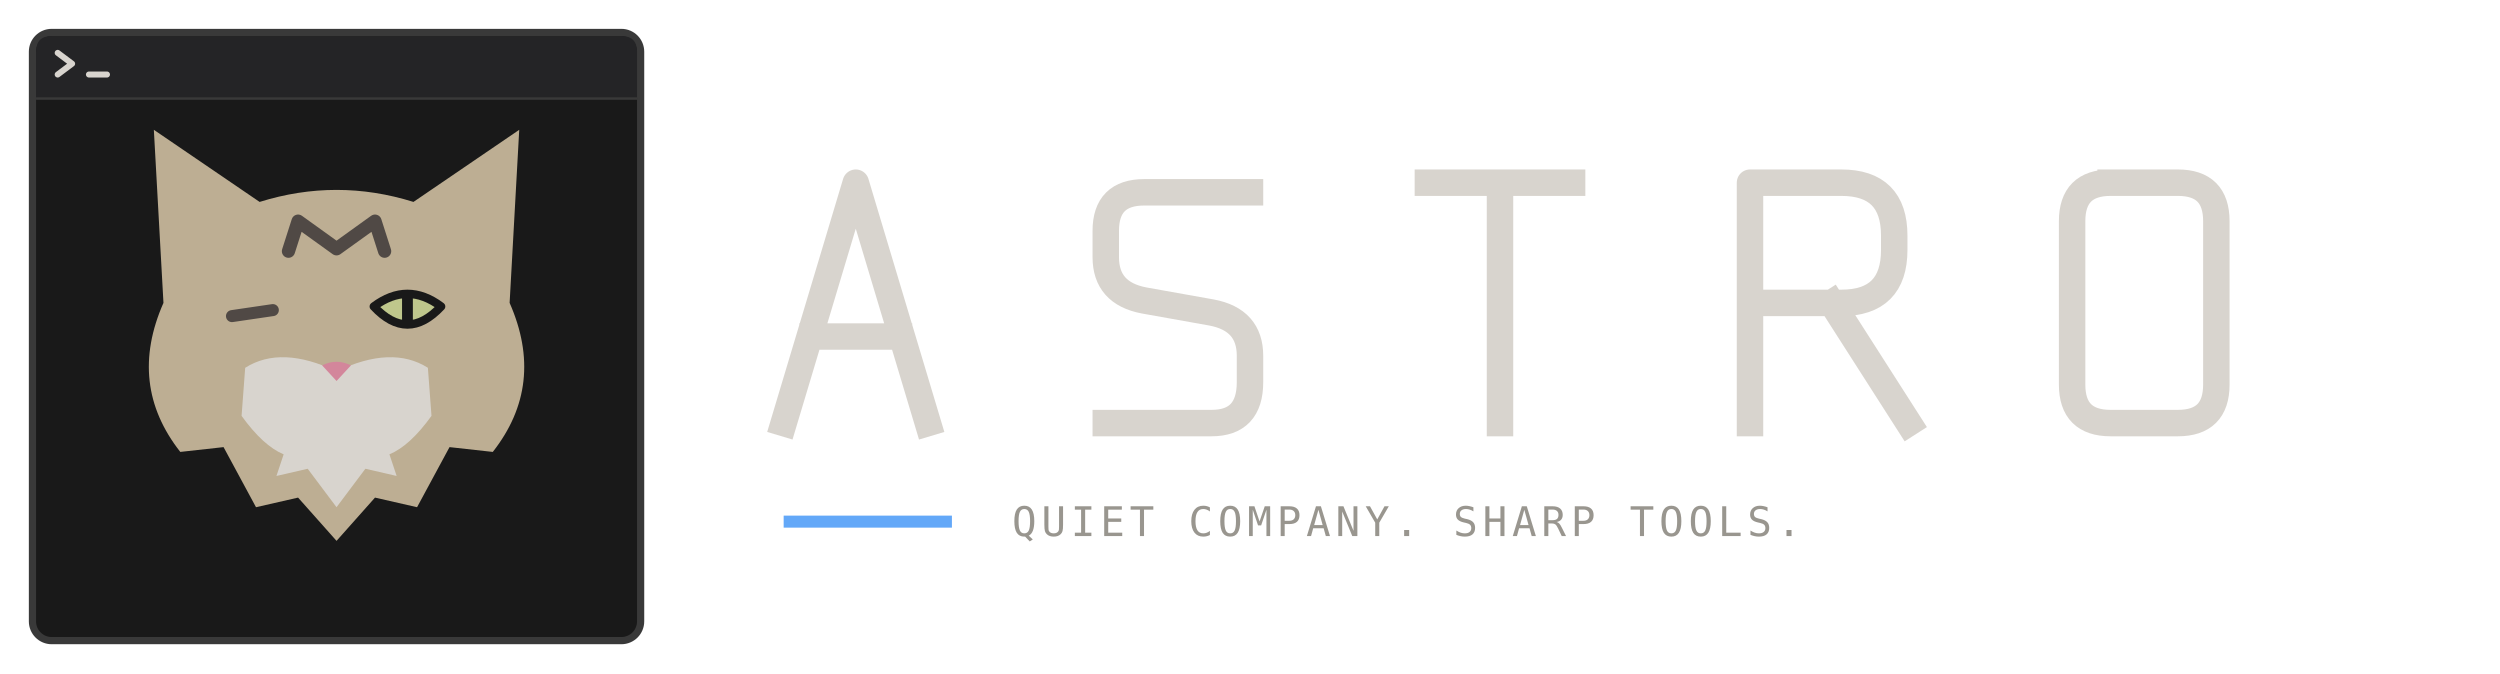
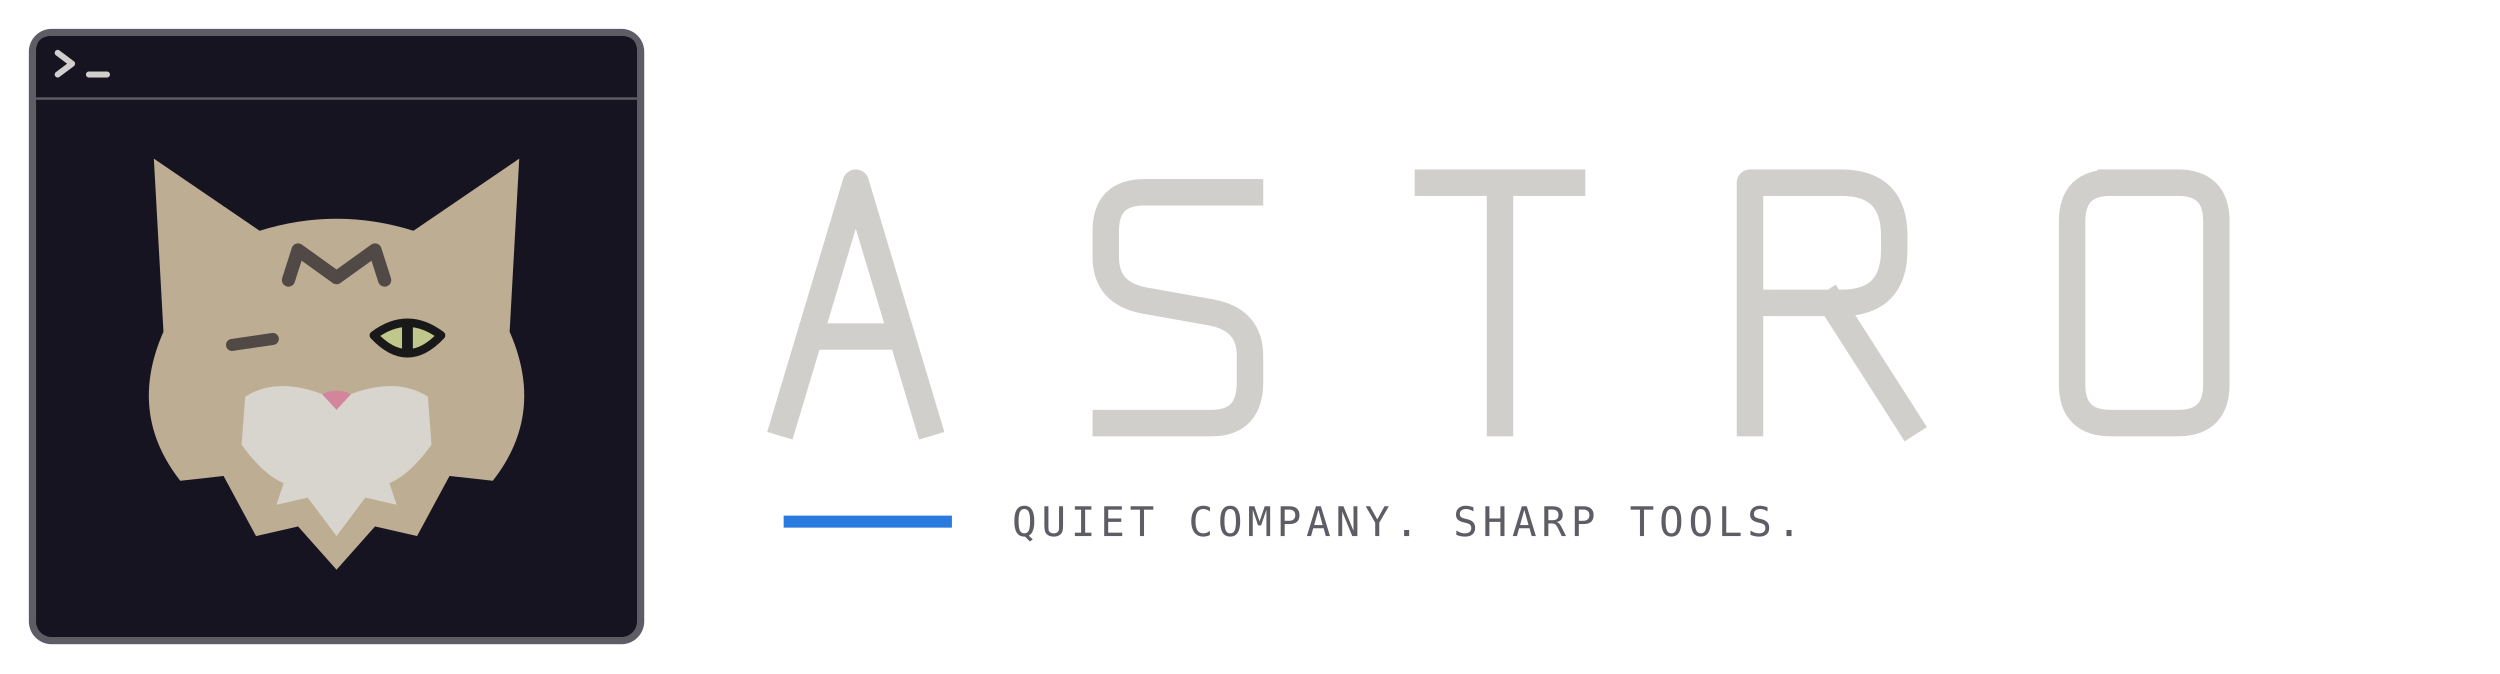
<svg xmlns="http://www.w3.org/2000/svg" width="1040" height="280" viewBox="0 0 1040 280" role="img">
  <g transform="translate(12 12) scale(.5)">
-     <rect id="terminal-window" x="3" y="3" width="506" height="506" rx="16" fill="#191919" stroke="#393939" stroke-width="6" />
-     <path id="terminal-titlebar" d="M19 6H493Q506 6 506 19V58H6V19Q6 6 19 6Z" fill="#242426" />
-     <path id="terminal-divider" d="M6 58H506" fill="none" stroke="#393939" stroke-width="2" />
-     <path id="terminal-prompt" d="m24 20 12 9-12 9m26 0h15" fill="none" stroke="#d8d4ce" stroke-width="5" stroke-linecap="round" stroke-linejoin="round" />
-     <path id="silhouette" d="M112 228 104 84 192 144Q256 124 320 144L408 84 400 228Q430 296 386 352L350 348 323 398 288 390 256 426 224 390 189 398 162 348 126 352Q82 296 112 228Z" fill="#bdae93" />
-     <path id="cream-ruff" d="M180 282Q210 263 256 285 302 263 332 282L335 322Q317 347 300 354L306 372 280 366 256 398 232 366 206 372 212 354Q195 347 177 322Z" fill="#d8d4ce" />
-     <path id="tabby-m" d="m216 185 8-25 32 23 32-23 8 25" fill="none" stroke="#504945" stroke-width="11" stroke-linecap="round" stroke-linejoin="round" />
-     <path id="eye-closed-viewer-left" d="m169 239 34-5" fill="none" stroke="#504945" stroke-width="10" stroke-linecap="round" />
-     <path id="eye-open-viewer-right" d="M287 231Q315 210 343 231 315 261 287 231Z" fill="#bfc78c" stroke="#191919" stroke-width="7" stroke-linejoin="round" />
-     <path id="pupil-viewer-right" d="M315 222v21" fill="none" stroke="#191919" stroke-width="9" stroke-linecap="round" />
-     <path id="pink-nose" d="M244 280Q256 274 268 280L256 293Z" fill="#d3869b" />
+     <rect id="terminal-window" x="3" y="3" width="506" height="506" rx="16" fill="#171421" stroke="#5e5c64" stroke-width="6" />
+     <path id="terminal-titlebar" d="M19 6H493Q506 6 506 19V58H6V19Q6 6 19 6Z" fill="#171421" />
+     <path id="terminal-divider" d="M6 58H506" fill="none" stroke="#5e5c64" stroke-width="2" />
+     <path id="terminal-prompt" d="m24 20 12 9-12 9m26 0h15" fill="none" stroke="#d0cfcc" stroke-width="5" stroke-linecap="round" stroke-linejoin="round" />
+     <g id="cat-head" transform="translate(0 24)">
+       <path id="silhouette" d="M112 228 104 84 192 144Q256 124 320 144L408 84 400 228Q430 296 386 352L350 348 323 398 288 390 256 426 224 390 189 398 162 348 126 352Q82 296 112 228Z" fill="#bdae93" />
+       <path id="cream-ruff" d="M180 282Q210 263 256 285 302 263 332 282L335 322Q317 347 300 354L306 372 280 366 256 398 232 366 206 372 212 354Q195 347 177 322Z" fill="#d8d4ce" />
+       <path id="tabby-m" d="m216 185 8-25 32 23 32-23 8 25" fill="none" stroke="#504945" stroke-width="11" stroke-linecap="round" stroke-linejoin="round" />
+       <path id="eye-closed-viewer-left" d="m169 239 34-5" fill="none" stroke="#504945" stroke-width="10" stroke-linecap="round" />
+       <path id="eye-open-viewer-right" d="M287 231Q315 210 343 231 315 261 287 231Z" fill="#bfc78c" stroke="#191919" stroke-width="7" stroke-linejoin="round" />
+       <path id="pupil-viewer-right" d="M315 222v21" fill="none" stroke="#191919" stroke-width="9" stroke-linecap="round" />
+       <path id="pink-nose" d="M244 280Q256 274 268 280L256 293Z" fill="#d3869b" />
+     </g>
  </g>
-   <g transform="translate(326 76)" fill="none" stroke="#d8d4ce" stroke-width="11" stroke-linecap="square" stroke-linejoin="round">
+   <g transform="translate(326 76)" fill="none" stroke="#d0cfcc" stroke-width="11" stroke-linecap="square" stroke-linejoin="round">
    <path d="M0 100 30 0 60 100M12 64H48" transform="translate(0 0)" />
    <path d="M60 4H16Q0 4 0 20V31Q0 46 16 49L44 54Q60 57 60 72V83Q60 100 44 100H0" transform="translate(134 0)" />
    <path d="M0 0H60M30 0V100" transform="translate(268 0)" />
    <path d="M0 100V0H38Q60 0 60 22V28Q60 50 38 50H0M34 50 66 100" transform="translate(402 0)" />
    <path d="M16 0H44Q60 0 60 16V84Q60 100 44 100H16Q0 100 0 84V16Q0 0 16 0" transform="translate(536 0)" />
  </g>
-   <path d="M326 217h70" stroke="#63a8f8" stroke-width="5" />
-   <text x="421" y="223" fill="#99968f" font-family="monospace" font-size="17" letter-spacing="2">QUIET COMPANY. SHARP TOOLS.</text>
+   <path d="M326 217h70" stroke="#2a7bde" stroke-width="5" />
+   <text x="421" y="223" fill="#5e5c64" font-family="monospace" font-size="17" letter-spacing="2">QUIET COMPANY. SHARP TOOLS.</text>
</svg>
